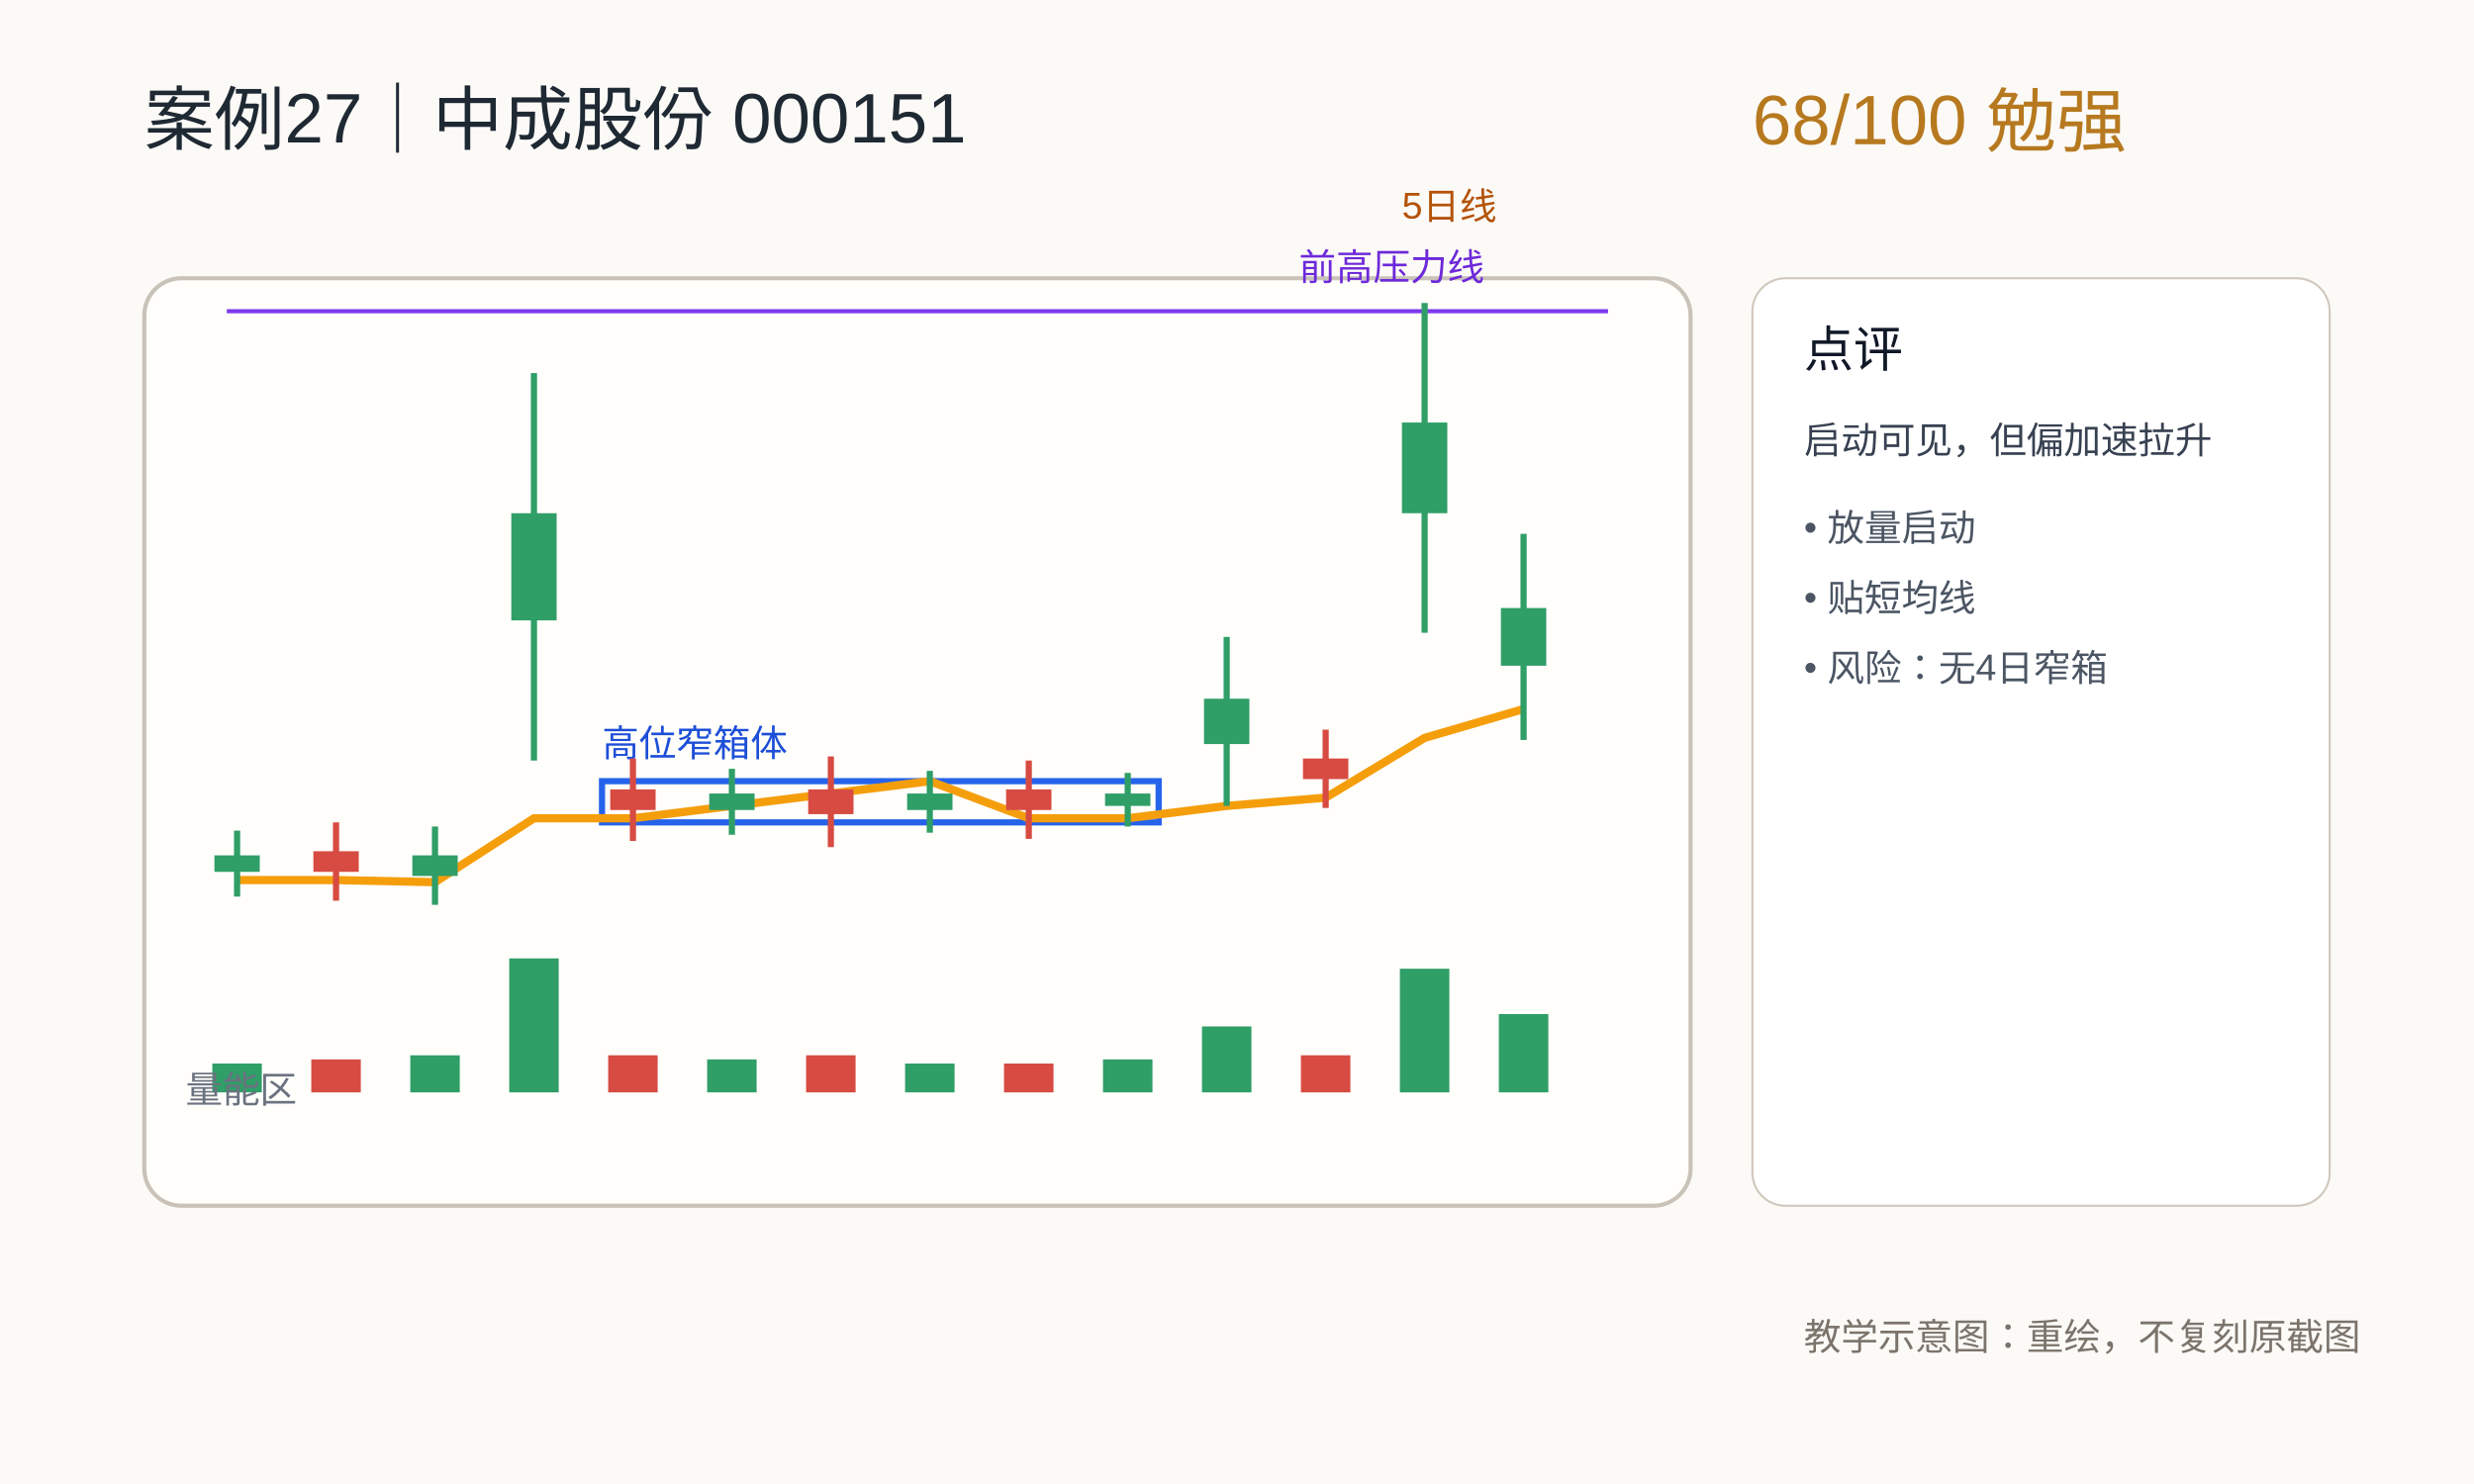
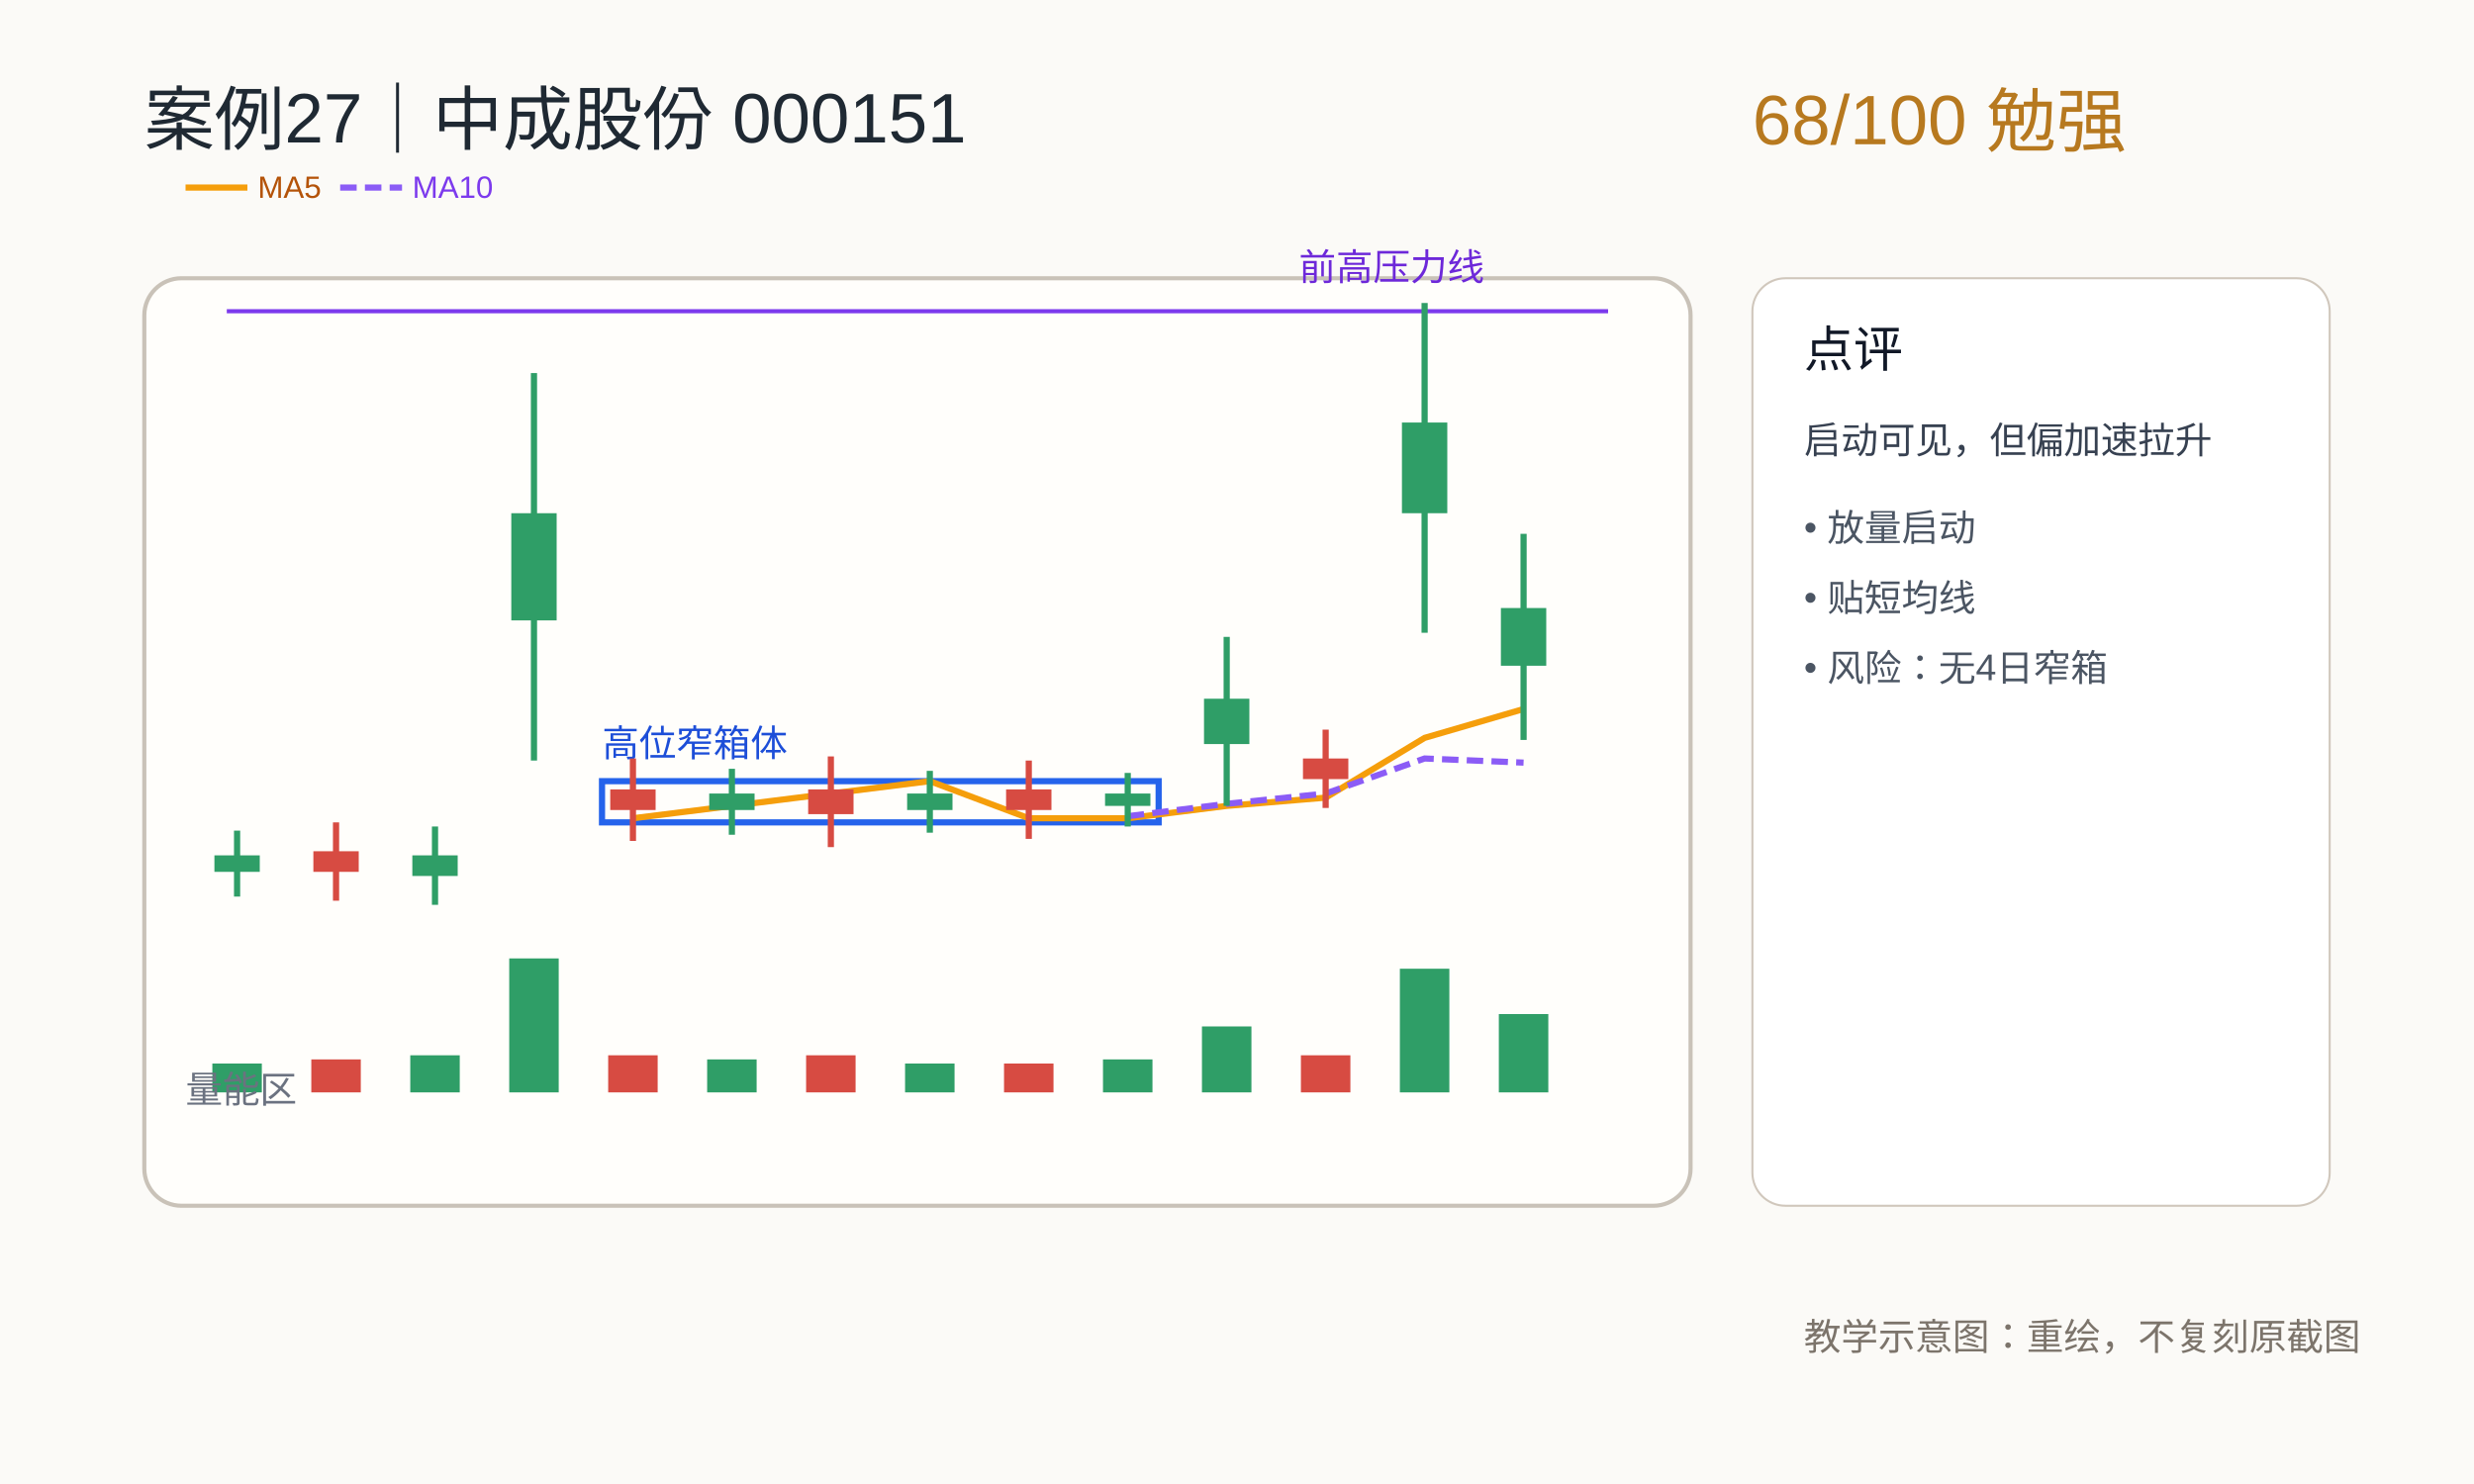
<svg xmlns="http://www.w3.org/2000/svg" width="1200" height="720" viewBox="0 0 1200 720">
  <rect width="1200" height="720" fill="#fbfaf7" />
  <rect x="70" y="135" width="750" height="450" rx="18" fill="#fffefb" stroke="#c9c2b8" stroke-width="2" />
  <text x="70" y="70" font-size="34" font-family="PingFang SC, Arial" fill="#1f2933">案例27｜中成股份 000151</text>
  <text x="850" y="70" font-size="34" font-family="PingFang SC, Arial" fill="#b7791f">68/100  勉强</text>
  <line x1="110" y1="151" x2="780" y2="151" stroke="#7c3aed" stroke-width="2" />
  <text x="630" y="136" font-size="18" font-family="PingFang SC, Arial" fill="#6d28d9">前高压力线</text>
  <rect x="292" y="379" width="270" height="20" fill="none" stroke="#2563eb" stroke-width="3" />
  <text x="292" y="367" font-size="18" font-family="PingFang SC, Arial" fill="#1d4ed8">高位窄箱体</text>
-   <polyline points="115,427 163,427 211,428 259,397 307,397 355,391 403,385 451,379 499,397 547,397 595,391 643,387 691,358 739,344" fill="none" stroke="#f59e0b" stroke-width="4" />
-   <text x="680" y="106" font-size="18" font-family="PingFang SC, Arial" fill="#b45309">5日线</text>
+   <polyline points="307,397 355,391 403,385 451,379 499,397 547,397 595,391 643,387 691,358 739,344" fill="none" stroke="#f59e0b" stroke-width="3" />
+   <polyline points="547,396 595,390 643,385 691,368 739,370" fill="none" stroke="#8b5cf6" stroke-width="3" stroke-dasharray="8,4" />
+   <line x1="90" y1="91" x2="120" y2="91" stroke="#f59e0b" stroke-width="3" />
+   <text x="125" y="96" font-size="15" font-family="PingFang SC, Arial" fill="#b45309">MA5</text>
+   <line x1="165" y1="91" x2="195" y2="91" stroke="#8b5cf6" stroke-width="3" stroke-dasharray="8,4" />
+   <text x="200" y="96" font-size="15" font-family="PingFang SC, Arial" fill="#7c3aed">MA10</text>
  <line x1="115" y1="403" x2="115" y2="435" stroke="#2f9e67" stroke-width="3" />
  <rect x="104" y="415" width="22" height="8" fill="#2f9e67" />
  <line x1="163" y1="399" x2="163" y2="437" stroke="#d74b42" stroke-width="3" />
  <rect x="152" y="413" width="22" height="10" fill="#d74b42" />
  <line x1="211" y1="401" x2="211" y2="439" stroke="#2f9e67" stroke-width="3" />
  <rect x="200" y="415" width="22" height="10" fill="#2f9e67" />
  <line x1="259" y1="181" x2="259" y2="369" stroke="#2f9e67" stroke-width="3" />
  <rect x="248" y="249" width="22" height="52" fill="#2f9e67" />
  <line x1="307" y1="368" x2="307" y2="408" stroke="#d74b42" stroke-width="3" />
  <rect x="296" y="383" width="22" height="10" fill="#d74b42" />
  <line x1="355" y1="373" x2="355" y2="405" stroke="#2f9e67" stroke-width="3" />
  <rect x="344" y="385" width="22" height="8" fill="#2f9e67" />
  <line x1="403" y1="367" x2="403" y2="411" stroke="#d74b42" stroke-width="3" />
  <rect x="392" y="383" width="22" height="12" fill="#d74b42" />
  <line x1="451" y1="374" x2="451" y2="404" stroke="#2f9e67" stroke-width="3" />
  <rect x="440" y="385" width="22" height="8" fill="#2f9e67" />
  <line x1="499" y1="369" x2="499" y2="407" stroke="#d74b42" stroke-width="3" />
  <rect x="488" y="383" width="22" height="10" fill="#d74b42" />
  <line x1="547" y1="375" x2="547" y2="401" stroke="#2f9e67" stroke-width="3" />
  <rect x="536" y="385" width="22" height="6" fill="#2f9e67" />
  <line x1="595" y1="309" x2="595" y2="391" stroke="#2f9e67" stroke-width="3" />
  <rect x="584" y="339" width="22" height="22" fill="#2f9e67" />
  <line x1="643" y1="354" x2="643" y2="392" stroke="#d74b42" stroke-width="3" />
  <rect x="632" y="368" width="22" height="10" fill="#d74b42" />
  <line x1="691" y1="147" x2="691" y2="307" stroke="#2f9e67" stroke-width="3" />
  <rect x="680" y="205" width="22" height="44" fill="#2f9e67" />
  <line x1="739" y1="259" x2="739" y2="359" stroke="#2f9e67" stroke-width="3" />
  <rect x="728" y="295" width="22" height="28" fill="#2f9e67" />
  <rect x="103" y="516" width="24" height="14" fill="#2f9e67" />
  <rect x="151" y="514" width="24" height="16" fill="#d74b42" />
  <rect x="199" y="512" width="24" height="18" fill="#2f9e67" />
  <rect x="247" y="465" width="24" height="65" fill="#2f9e67" />
  <rect x="295" y="512" width="24" height="18" fill="#d74b42" />
  <rect x="343" y="514" width="24" height="16" fill="#2f9e67" />
  <rect x="391" y="512" width="24" height="18" fill="#d74b42" />
  <rect x="439" y="516" width="24" height="14" fill="#2f9e67" />
  <rect x="487" y="516" width="24" height="14" fill="#d74b42" />
  <rect x="535" y="514" width="24" height="16" fill="#2f9e67" />
  <rect x="583" y="498" width="24" height="32" fill="#2f9e67" />
  <rect x="631" y="512" width="24" height="18" fill="#d74b42" />
  <rect x="679" y="470" width="24" height="60" fill="#2f9e67" />
  <rect x="727" y="492" width="24" height="38" fill="#2f9e67" />
  <text x="90" y="535" font-size="18" font-family="PingFang SC, Arial" fill="#6b7280">量能区</text>
  <rect x="850" y="135" width="280" height="450" rx="16" fill="#ffffff" stroke="#d0c7bc" />
  <text x="875" y="178" font-size="24" font-family="PingFang SC, Arial" fill="#111827">点评</text>
  <text x="875" y="220" font-size="18" font-family="PingFang SC, Arial" fill="#374151">启动可见，但偏加速拉升</text>
  <text x="875" y="262" font-size="18" font-family="PingFang SC, Arial" fill="#4b5563">• 放量启动</text>
  <text x="875" y="296" font-size="18" font-family="PingFang SC, Arial" fill="#4b5563">• 贴短均线</text>
  <text x="875" y="330" font-size="18" font-family="PingFang SC, Arial" fill="#4b5563">• 风险：无4日窄箱</text>
  <text x="875" y="655" font-size="18" font-family="PingFang SC, Arial" fill="#7c746b">教学示意图：重绘，不复刻原截图</text>
</svg>
